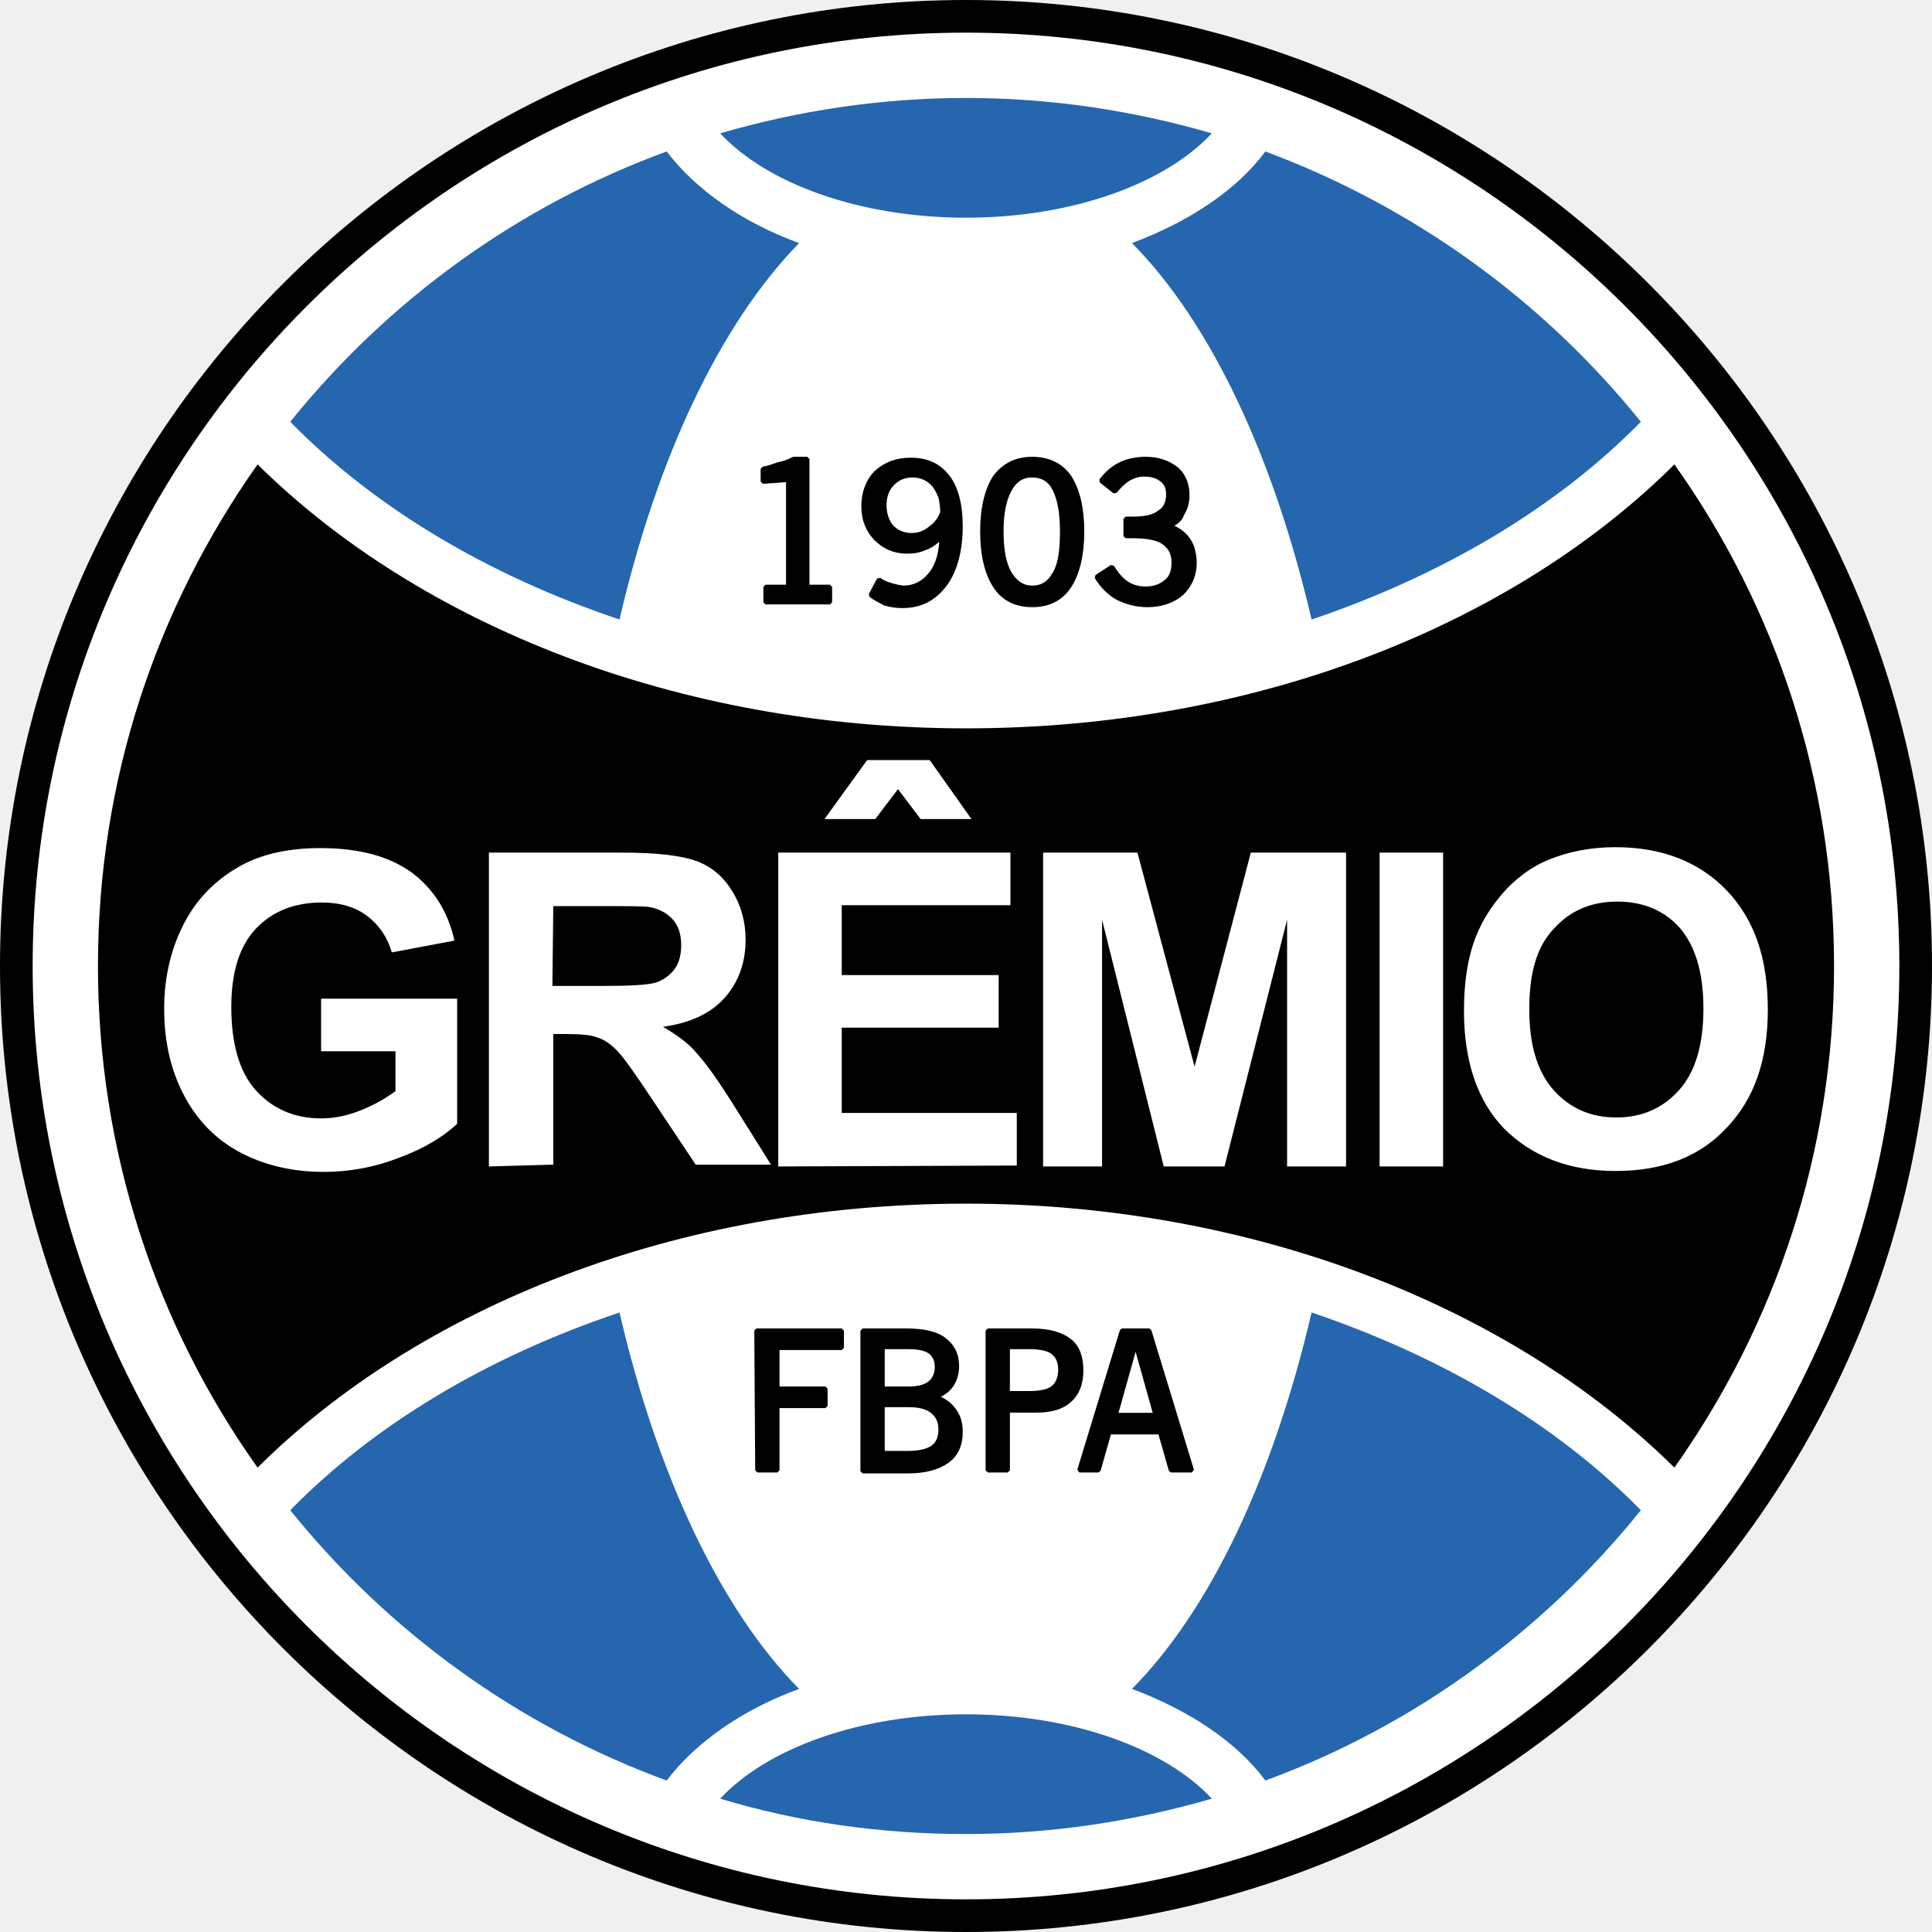
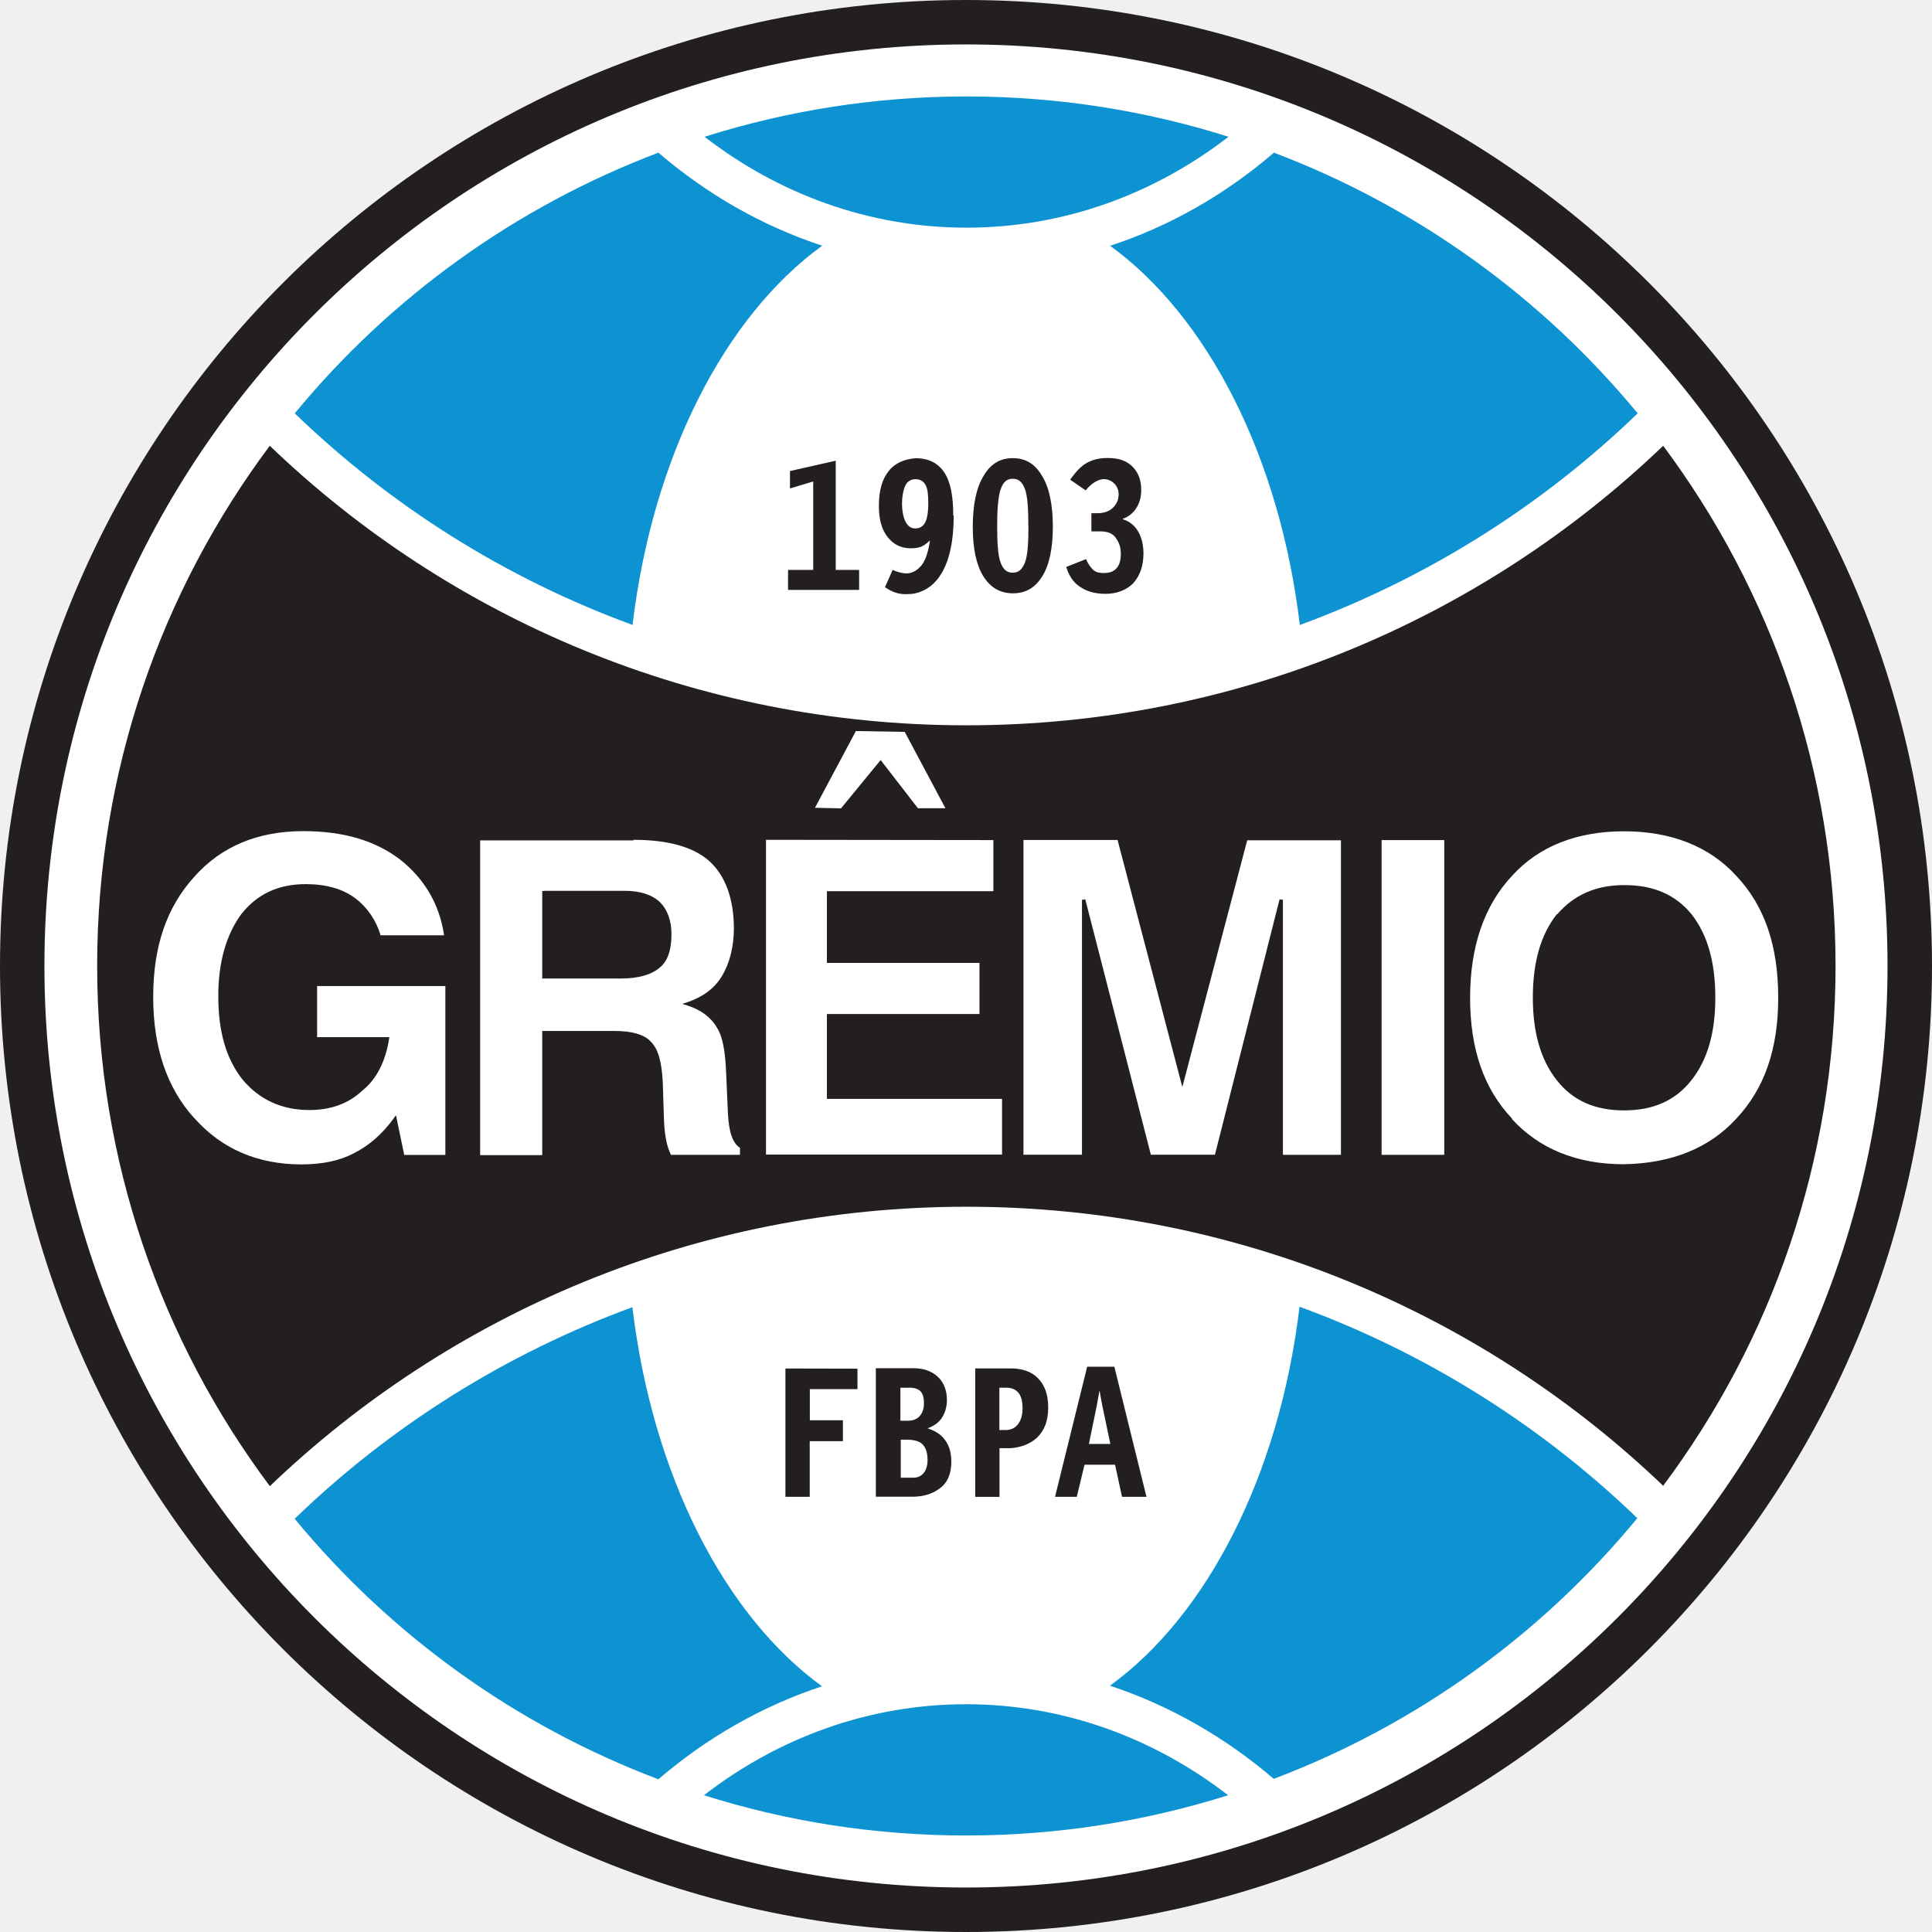
- <svg xmlns="http://www.w3.org/2000/svg" viewBox="-398 580 213 213">
-   <path d="M-291.5 580c58.6 0 106.5 47.8 106.5 106.5S-232.8 793-291.5 793-398 745.2-398 686.5-350.2 580-291.5 580z" />
-   <path fill="#FFF" d="M-291.5 583.6c56.7 0 102.9 46.2 102.9 102.9s-46.2 102.9-102.9 102.9-102.9-46.2-102.9-102.9 46.2-102.9 102.9-102.9z" />
-   <path d="M-213.4 631.2c11.1 15.6 17.6 34.7 17.6 55.3s-6.5 39.6-17.6 55.3c-17.8-17.6-46.2-29.1-78.1-29.1s-60.3 11.4-78.1 29.1c-11.1-15.6-17.6-34.7-17.6-55.3s6.5-39.6 17.6-55.3c17.8 17.6 46.2 29.1 78.1 29.1s60.3-11.4 78.1-29.1z" />
-   <path fill="#2566AF" d="M-291.5 782.2c9.4 0 18.5-1.4 27.1-3.9-5.1-5.5-15.3-9.3-27.1-9.3s-22 3.8-27.1 9.3c8.6 2.6 17.7 3.9 27.1 3.9zm33-5.9c16.4-6 30.7-16.5 41.4-29.8-9.2-9.4-21.8-16.9-36.3-21.8-4.2 18-11.1 32.7-19.8 41.5 6.4 2.4 11.6 5.9 14.7 10.1zm-71.2-51.6c-14.6 4.9-27.1 12.4-36.3 21.8 10.8 13.4 25.1 23.8 41.5 29.8 3.2-4.2 8.3-7.8 14.6-10.1-8.6-8.7-15.6-23.4-19.8-41.5zm38.2-133.9c9.4 0 18.5 1.4 27.1 3.9-5.1 5.5-15.3 9.3-27.1 9.3s-22-3.8-27.1-9.3c8.6-2.5 17.7-3.9 27.1-3.9zm33 5.9c16.4 6.1 30.7 16.5 41.4 29.8-9.2 9.4-21.8 16.9-36.3 21.8-4.2-18-11.1-32.7-19.8-41.5 6.4-2.4 11.6-5.9 14.7-10.1zm-71.2 51.6c-14.6-4.9-27.1-12.4-36.3-21.8 10.8-13.4 25.1-23.8 41.5-29.8 3.2 4.2 8.3 7.8 14.6 10.1-8.6 8.8-15.6 23.4-19.8 41.5z" />
-   <path stroke="#000" stroke-width=".48" stroke-miterlimit="1" d="M-314.6 726.7h9.4v1.9h-7.1v4.5h5.3v1.9h-5.3v7.1h-2.2l-.1-15.4zm13.9 8.2v5.3h2.8c1.2 0 2.1-.2 2.7-.6.6-.4.9-1.1.9-2s-.3-1.5-.9-2c-.6-.5-1.5-.7-2.6-.7h-2.9zm0-6.4v4.6h2.9c1 0 1.8-.2 2.3-.6s.8-1 .8-1.8-.3-1.3-.8-1.7c-.6-.4-1.4-.5-2.6-.5h-2.6zm-2.2-1.8h4.8c1.9 0 3.3.3 4.2 1s1.4 1.6 1.4 2.9c0 .8-.2 1.5-.6 2.1s-1 1-1.8 1.3c.9.3 1.6.8 2.1 1.5s.7 1.4.7 2.4c0 1.4-.5 2.5-1.5 3.2-1 .7-2.4 1.1-4.3 1.1h-5v-15.5zm16 1.8v5.1h2.4c1.2 0 2.1-.2 2.6-.6s.8-1.1.8-2-.3-1.5-.8-1.9c-.5-.4-1.4-.6-2.7-.6h-2.3zm-2.2-1.8h4.9c1.8 0 3.2.4 4.1 1.1.9.7 1.3 1.8 1.3 3.3 0 1.4-.4 2.5-1.3 3.3-.9.8-2.1 1.1-3.7 1.1h-3.1v6.6h-2.2v-15.4zm16.2 1.8l-2.1 7.5h4.4l-2.1-7.5h-.2zm-1.4-1.8h3l4.7 15.4h-2.3l-1.2-4.2h-5.6l-1.2 4.2h-2.1l4.7-15.4zm-36.2-96.1h1.5v14.1h2.5v1.7h-7.1v-1.7h2.5v-11.8l-2.8.2v-1.4c.6-.1 1.1-.3 1.7-.5.6-.1 1.1-.3 1.7-.6zm8.5 15l.9-1.7c.4.3.9.5 1.3.6.2.1.5.1.7.2.2 0 .5.1.7.1 1.2 0 2.2-.5 3-1.5.4-.5.7-1.1.9-1.8.2-.7.3-1.5.3-2.3-.6.5-1.1 1-1.8 1.2-.6.3-1.3.4-2 .4-1.4 0-2.5-.5-3.4-1.4-.9-.9-1.4-2.1-1.4-3.6s.5-2.8 1.4-3.7c1-.9 2.2-1.4 3.8-1.4 1.8 0 3.1.6 4.1 1.9.9 1.2 1.4 3 1.4 5.4 0 2.7-.6 4.9-1.7 6.4-1.2 1.6-2.7 2.4-4.7 2.4-.7 0-1.4-.1-2-.3-.5-.3-1-.5-1.5-.9zm7.9-9.1c0-.6-.1-1.2-.2-1.7-.2-.5-.4-.9-.7-1.3-.6-.7-1.4-1.1-2.4-1.1-.9 0-1.6.3-2.2.9-.6.6-.9 1.4-.9 2.4s.3 1.8.8 2.4c.6.6 1.3.9 2.2.9.7 0 1.4-.2 2-.7.6-.4 1.1-1 1.4-1.8zm9.9-4.1c-1.1 0-1.9.5-2.5 1.6-.6 1.1-.9 2.6-.9 4.6s.3 3.6.9 4.6c.6 1 1.4 1.6 2.5 1.6s1.9-.5 2.5-1.6c.6-1 .8-2.6.8-4.6 0-2.1-.3-3.6-.8-4.6-.5-1.1-1.4-1.6-2.5-1.6zm0-1.8c1.8 0 3.2.7 4.1 2 .9 1.4 1.4 3.4 1.4 6s-.5 4.6-1.4 6c-.9 1.4-2.3 2.1-4.1 2.1-1.8 0-3.2-.7-4.1-2.1-.9-1.4-1.4-3.4-1.4-6s.5-4.6 1.4-6c1-1.3 2.3-2 4.1-2zm15.1 7.4c.9.3 1.6.8 2.1 1.5.2.3.4.7.5 1.1.1.4.2.9.2 1.4 0 1.4-.5 2.5-1.4 3.4-.9.8-2.2 1.3-3.8 1.3-1.2 0-2.3-.3-3.3-.8-.9-.5-1.7-1.3-2.3-2.3l1.7-1.1c.5.8 1 1.4 1.6 1.8s1.3.6 2.1.6c1 0 1.7-.3 2.3-.8s.8-1.2.8-2.1c0-1-.4-1.7-1.1-2.2s-1.9-.7-3.5-.7h-.7v-1.9h.7c1.4 0 2.4-.2 3-.7.7-.4 1-1.1 1-2 0-.7-.2-1.2-.7-1.6s-1.1-.6-2-.6c-.6 0-1.2.2-1.7.5s-1 .8-1.5 1.4l-1.5-1.2c.6-.8 1.3-1.4 2.1-1.8s1.8-.6 2.8-.6c1.4 0 2.5.4 3.4 1.1.8.7 1.2 1.7 1.2 2.9 0 .8-.2 1.5-.6 2.1-.1.5-.7 1-1.4 1.3z" />
-   <path fill="#FFF" d="M-229.4 691.3c0 3.9.9 6.9 2.7 8.9s4.1 3 6.9 3 5.1-1 6.9-3c1.8-2 2.7-5 2.7-9s-.9-6.9-2.6-8.9c-1.7-1.9-4-2.9-6.9-2.9-2.9 0-5.2 1-7 3-1.9 2-2.7 4.9-2.7 8.9zm-7.2.2c0-3.5.5-6.5 1.6-8.9.8-1.8 1.9-3.3 3.2-4.7 1.4-1.4 2.8-2.4 4.5-3.1 2.2-.9 4.6-1.4 7.4-1.4 5.1 0 9.2 1.6 12.2 4.7 3.1 3.2 4.6 7.5 4.6 13.2 0 5.6-1.5 9.9-4.6 13.1-3 3.2-7.1 4.7-12.2 4.7s-9.2-1.6-12.3-4.7c-2.9-3-4.4-7.4-4.4-12.9zm-9.3 17.1V674h7v34.6h-7zm-37.1 0V674h10.4l6.3 23.6 6.2-23.6h10.5v34.6h-6.5v-27.2l-6.9 27.2h-6.7l-6.8-27.2v27.2h-6.5zm-29.2 0V674h25.6v5.8h-18.6v7.7h17.3v5.8h-17.3v9.4h19.3v5.8l-26.3.1zm-24.9-19.9h5.2c3.3 0 5.4-.1 6.3-.4.8-.3 1.5-.8 2-1.5s.7-1.6.7-2.6c0-1.2-.3-2.1-.9-2.8-.6-.7-1.5-1.2-2.6-1.4-.6-.1-2.3-.1-5.1-.1h-5.5l-.1 8.8zm-7 19.9V674h14.7c3.7 0 6.4.3 8.1.9 1.7.6 3 1.7 4 3.3 1 1.6 1.5 3.4 1.5 5.4 0 2.6-.8 4.7-2.3 6.4-1.5 1.7-3.8 2.8-6.8 3.2 1.5.9 2.8 1.8 3.7 2.9 1 1.1 2.3 2.9 4 5.6l4.2 6.7h-8.3l-5-7.5c-1.8-2.7-3-4.4-3.7-5.1-.7-.7-1.4-1.2-2.1-1.4-.7-.3-1.9-.4-3.5-.4h-1.4v14.4l-7.1.2zm-18.5-12.7v-5.8h15v13.8c-1.5 1.4-3.6 2.7-6.3 3.7-2.8 1.1-5.6 1.6-8.4 1.6-3.6 0-6.8-.8-9.5-2.3-2.7-1.5-4.7-3.7-6.1-6.5-1.4-2.8-2-5.9-2-9.2 0-3.6.8-6.8 2.3-9.6 1.5-2.8 3.7-4.9 6.6-6.4 2.2-1.1 5-1.7 8.3-1.7 4.3 0 7.6.9 10.1 2.7 2.4 1.8 4 4.3 4.7 7.5l-6.9 1.3c-.5-1.7-1.4-3-2.7-4-1.3-1-3-1.5-5-1.5-3.1 0-5.5 1-7.3 2.9-1.8 1.9-2.7 4.8-2.7 8.6 0 4.1.9 7.2 2.7 9.2s4.2 3.1 7.2 3.1c1.5 0 2.9-.3 4.4-.9s2.7-1.3 3.8-2.1v-4.4h-8.2zm55.5-25.6h5.6l2.5-3.3 2.5 3.3h5.6l-4.6-6.5h-6.9l-4.7 6.5z" />
+ <svg xmlns="http://www.w3.org/2000/svg" width="360.93" height="360.93" viewBox="0 0 360.93 360.93">
+   <path fill="#231F20" d="M360.93 180.46c0 99.67-80.8 180.47-180.47 180.47C80.8 360.93 0 280.13 0 180.46 0 80.8 80.8 0 180.46 0c99.68 0 180.47 80.8 180.47 180.46" />
+   <path fill="#FFF" d="M352.62 180.46c0 95.08-77.08 172.16-172.16 172.16S8.3 275.55 8.3 180.46C8.3 85.38 85.38 8.3 180.46 8.3c95.1 0 172.16 77.08 172.16 172.16" />
+   <path fill="#0E93D2" d="M131.5 335.38c15.46 4.88 31.9 7.52 48.97 7.52s33.5-2.64 48.96-7.52c-13.82-10.68-30.72-17-48.96-17s-35.14 6.32-48.96 17m98-309.83c-15.43-4.88-31.9-7.53-48.94-7.53-17.06 0-33.5 2.65-48.95 7.53 13.8 10.67 30.7 16.98 48.95 16.98s35.1-6.3 48.94-16.98m13.34 91.2c23.8-8.74 45.25-22.3 63.1-39.53-17.9-21.66-41.24-38.58-67.96-48.7-8.98 7.73-19.33 13.7-30.6 17.4 18.2 13.2 31.68 39.38 35.44 70.83M153.6 45.9c-11.27-3.7-21.6-9.66-30.6-17.38-26.7 10.12-50.1 27.04-67.93 48.7 17.82 17.22 39.28 30.8 63.1 39.53C121.92 85.3 135.4 59.1 153.6 45.9m-35.45 198.3c-23.8 8.74-45.27 22.3-63.1 39.53C72.9 305.4 96.28 322.3 123 332.4c8.96-7.7 19.3-13.66 30.57-17.37-18.2-13.2-31.67-39.38-35.43-70.84m124.64-.1c-3.76 31.45-17.23 57.63-35.42 70.83 11.26 3.72 21.6 9.7 30.6 17.4 26.7-10.1 50.07-27.03 67.92-48.7-17.83-17.2-39.28-30.78-63.1-39.5" />
+   <path fill="#231F20" d="M310.65 277.64c20.27-27.1 32.26-60.74 32.26-97.18 0-36.44-12-70.08-32.2-97.18-33.7 32.28-79.6 52.22-130.2 52.22C130 135.5 84 115.56 50.4 83.28c-20.25 27.1-32.25 60.74-32.25 97.18 0 36.44 12 70.08 32.26 97.18 33.7-32.27 79.6-52.2 130.17-52.2 50.6 0 96.5 19.93 130.2 52.2" />
+   <path fill="#231F20" d="M209.8 96.9c1.77-.6 3.4-2.42 3.4-5.35 0-1.78-.5-3.24-1.63-4.37-1.13-1.14-2.6-1.62-4.7-1.62-4.2 0-5.68 2.4-6.95 4.05l2.9 2c1.28-1.6 2.62-2.1 3.4-2.1 1.45 0 2.76 1.2 2.76 2.8 0 1.14-.4 1.9-1.13 2.6-.6.55-1.47.96-2.76.96h-1.2v3.4h1.6c1.3 0 2.3.3 2.9 1.14.5.7 1 1.5 1 3.1 0 3.02-1.8 3.54-3.1 3.54-.84 0-1.45-.1-1.95-.5-.6-.5-1.13-1.3-1.45-2.1l-3.7 1.46c.5 1.62 1.3 2.92 2.6 3.73 1.13.8 2.75 1.3 4.7 1.3 2.1 0 3.9-.67 5.2-1.96 1.3-1.47 1.93-3.25 1.93-5.68 0-1.8-.58-5.3-3.87-6.3m-31.58-.7c0 4.7-.8 8.4-2.3 10.84-1.13 1.93-2.76 3.2-4.86 3.7-.52.13-1.22.16-1.78.16-1.37 0-2.48-.34-3.9-1.3l1.43-3.23c.8.37 1.75.65 2.6.65 1 0 1.92-.5 2.74-1.44.84-1 1.3-2.6 1.64-4.7-.9.72-1.45 1.45-3.56 1.45-1.76 0-3.2-.63-4.36-2.1s-1.63-3.4-1.63-5.82c0-2.9.63-5 1.8-6.46 1.1-1.47 2.9-2.28 5-2.44h.14c2.44 0 4.22.97 5.35 2.76 1.14 1.8 1.6 4.4 1.6 7.95m-7.1 2.4c1.02 0 1.6-.52 1.94-1.3.35-.8.5-1.92.5-3.4s-.1-2.66-.5-3.4c-.44-.82-1.14-1.1-1.95-1.1-.7 0-1.45.4-1.8 1.1-.45.96-.66 2.25-.66 3.4 0 2.35.68 4.7 2.44 4.7M147.58 88v3.25l4.34-1.3v16.52h-4.7v3.73h13.28v-3.73h-4.37v-20.4m52 169.26h-5.03l-6 24.3h4.06l1.45-6h5.7l1.3 6h4.57l-6-24.3zm-4.7 14.4l1.46-7.1.5-2.76h.04l.47 2.6 1.53 7.28h-4.06zm-56.7-14.07v23.97h4.54v-10.4h6.2v-3.9h-6.18v-5.82h8.9v-3.82" />
+   <path fill="#FFF" d="M159.94 136.57l9.08.16 7.6 14.26h-5.14l-6.96-9-7.4 9.02-4.87-.1 7.7-14.44M282.5 209c-5.3-5.6-7.86-13-7.86-22.6 0-9.6 2.65-17.25 7.85-22.8 5-5.5 12.1-8.3 20.9-8.3s15.92 2.8 20.96 8.3c5.3 5.6 7.85 13.07 7.85 22.8 0 9.6-2.57 17-7.85 22.6-5 5.48-12.06 8.34-21 8.5-8.74 0-15.8-2.86-20.95-8.5m8.43-38.2c-3 3.83-4.47 8.93-4.47 15.6 0 6.55 1.48 11.6 4.47 15.4 2.98 3.8 7.1 5.64 12.58 5.64s9.6-1.85 12.58-5.64c3-3.8 4.46-8.85 4.46-15.4 0-6.66-1.45-11.77-4.44-15.6-3-3.67-7.1-5.45-12.56-5.45-5.27 0-9.37 1.8-12.54 5.45m-32.8-13.86h11.7v58.8h-11.7zm-7.6 0v58.8h-10.84V168.1l-.63-.08s-11.96 47.22-12.07 47.7H215l-12.25-47.7-.62.08v47.62H191.2v-58.8h17.58l12.1 46.16 12.12-46.1h17.54zm-64.93 0v9.55h-31.1v13.4h28.5v9.55h-28.5v15.85h32.72v10.4h-44.1v-58.8m-24.8 0c6.5 0 11.26 1.34 14.2 3.97 3 2.7 4.6 7.05 4.6 12.58 0 3.4-.78 6.5-2.23 8.9-1.37 2.3-3.54 3.9-6.47 4.9l-.95.3.96.3c2.5.8 4.4 2.2 5.5 4.1 1.05 1.6 1.58 4.26 1.75 8.6l.32 7.3c.17 3.65.88 5.7 2.26 6.6v1.3h-12.9c-.44-.94-.65-1.67-.82-2.43-.2-.95-.44-2.17-.5-4.7l-.2-6.32c-.17-3.9-.87-6.32-2.2-7.65-1.18-1.35-3.5-2.04-6.87-2.04H101.3v23.2H89.7V157h28.67zm-16.68 9.56h-.32v16.35h14.75c3.17 0 5.65-.7 7.15-2 1.5-1.16 2.24-3.25 2.24-6.24 0-2.6-.73-4.6-2.2-6.07-1.54-1.4-3.73-2.07-6.56-2.07h-15.1zM36.3 208.9c-5.1-5.6-7.68-13.2-7.68-22.63 0-9.5 2.52-16.8 7.7-22.5 4.97-5.6 11.8-8.5 20.32-8.5 7.5 0 13.42 1.74 18.1 5.3 4.63 3.67 7.38 8.44 8.22 14.16H71.1c-.78-2.7-2.45-5.2-4.7-6.9-2.35-1.77-5.47-2.66-9.27-2.66-5.16 0-9.1 1.86-12.08 5.64-2.83 3.9-4.27 9-4.27 15.3 0 6.6 1.45 11.6 4.44 15.46 3.17 3.85 7.4 5.8 12.56 5.8 4.07 0 7.32-1.2 9.94-3.65 2.6-2.1 4.28-5.35 4.96-9.6l.06-.36h-13.5v-9.55H83.2v31.55h-7.68l-1.55-7.42-.43.6c-2.1 2.9-4.6 5.1-7.5 6.54-2.58 1.36-5.86 2.05-9.72 2.05-8.2 0-14.9-2.9-20-8.63" />
+   <path fill="#231F20" d="M173.18 266.8c1.47.48 2.6 1.13 3.4 2.26.82 1.14 1.14 2.43 1.14 4.05 0 2.1-.63 3.8-2.1 4.9-1.4 1.1-3.22 1.6-5.1 1.6h-6.9v-24h7.13c3.47 0 6.15 2.1 6.15 5.9 0 1.3-.32 2.43-.97 3.4-.62.95-1.6 1.56-2.75 1.96m-3.57-7.62h-1.4v6.16h1.5c1.9 0 2.9-1.4 2.9-3.24 0-2.35-1.02-2.94-2.9-2.94m3.57 13.45c0-1.5-.44-2.4-1.04-2.95-.63-.6-1.86-.77-2.66-.77h-1.3v7.1h2.36c1.16 0 2.65-.73 2.65-3.4m8.9-17v23.98h4.53v-9.1h2.1c1.97-.14 3.6-.8 4.9-1.93 1.45-1.46 2.1-3.23 2.1-5.67s-.65-4.2-1.95-5.5c-1.12-1.16-2.9-1.8-5-1.8h-6.65zm8.85 7.3c0 2.78-1.3 4.2-3.2 4.2h-1.14v-7.92h1.12c1.65-.02 3.2.7 3.2 3.7M183.7 89c-1.3 2.1-1.97 5.34-1.97 9.4 0 4.04.65 7.12 1.95 9.22 1.3 2.1 3.1 3.22 5.55 3.22s4.2-1.1 5.5-3.2c1.3-2.1 1.96-5.2 1.96-9.25s-.67-7.3-1.97-9.4c-1.3-2.28-3.07-3.4-5.5-3.4-2.45 0-4.23 1.12-5.52 3.4m8.43 9.4c0 3-.15 5.4-.65 6.7-.5 1.24-1.15 1.9-2.3 1.9-1.1 0-1.8-.65-2.25-1.9-.5-1.3-.64-3.7-.64-6.7 0-3.14.17-5.65.66-7 .45-1.3 1.1-1.95 2.25-1.95s1.8.65 2.28 1.95c.5 1.3.63 3.8.63 6.95" />
</svg>
